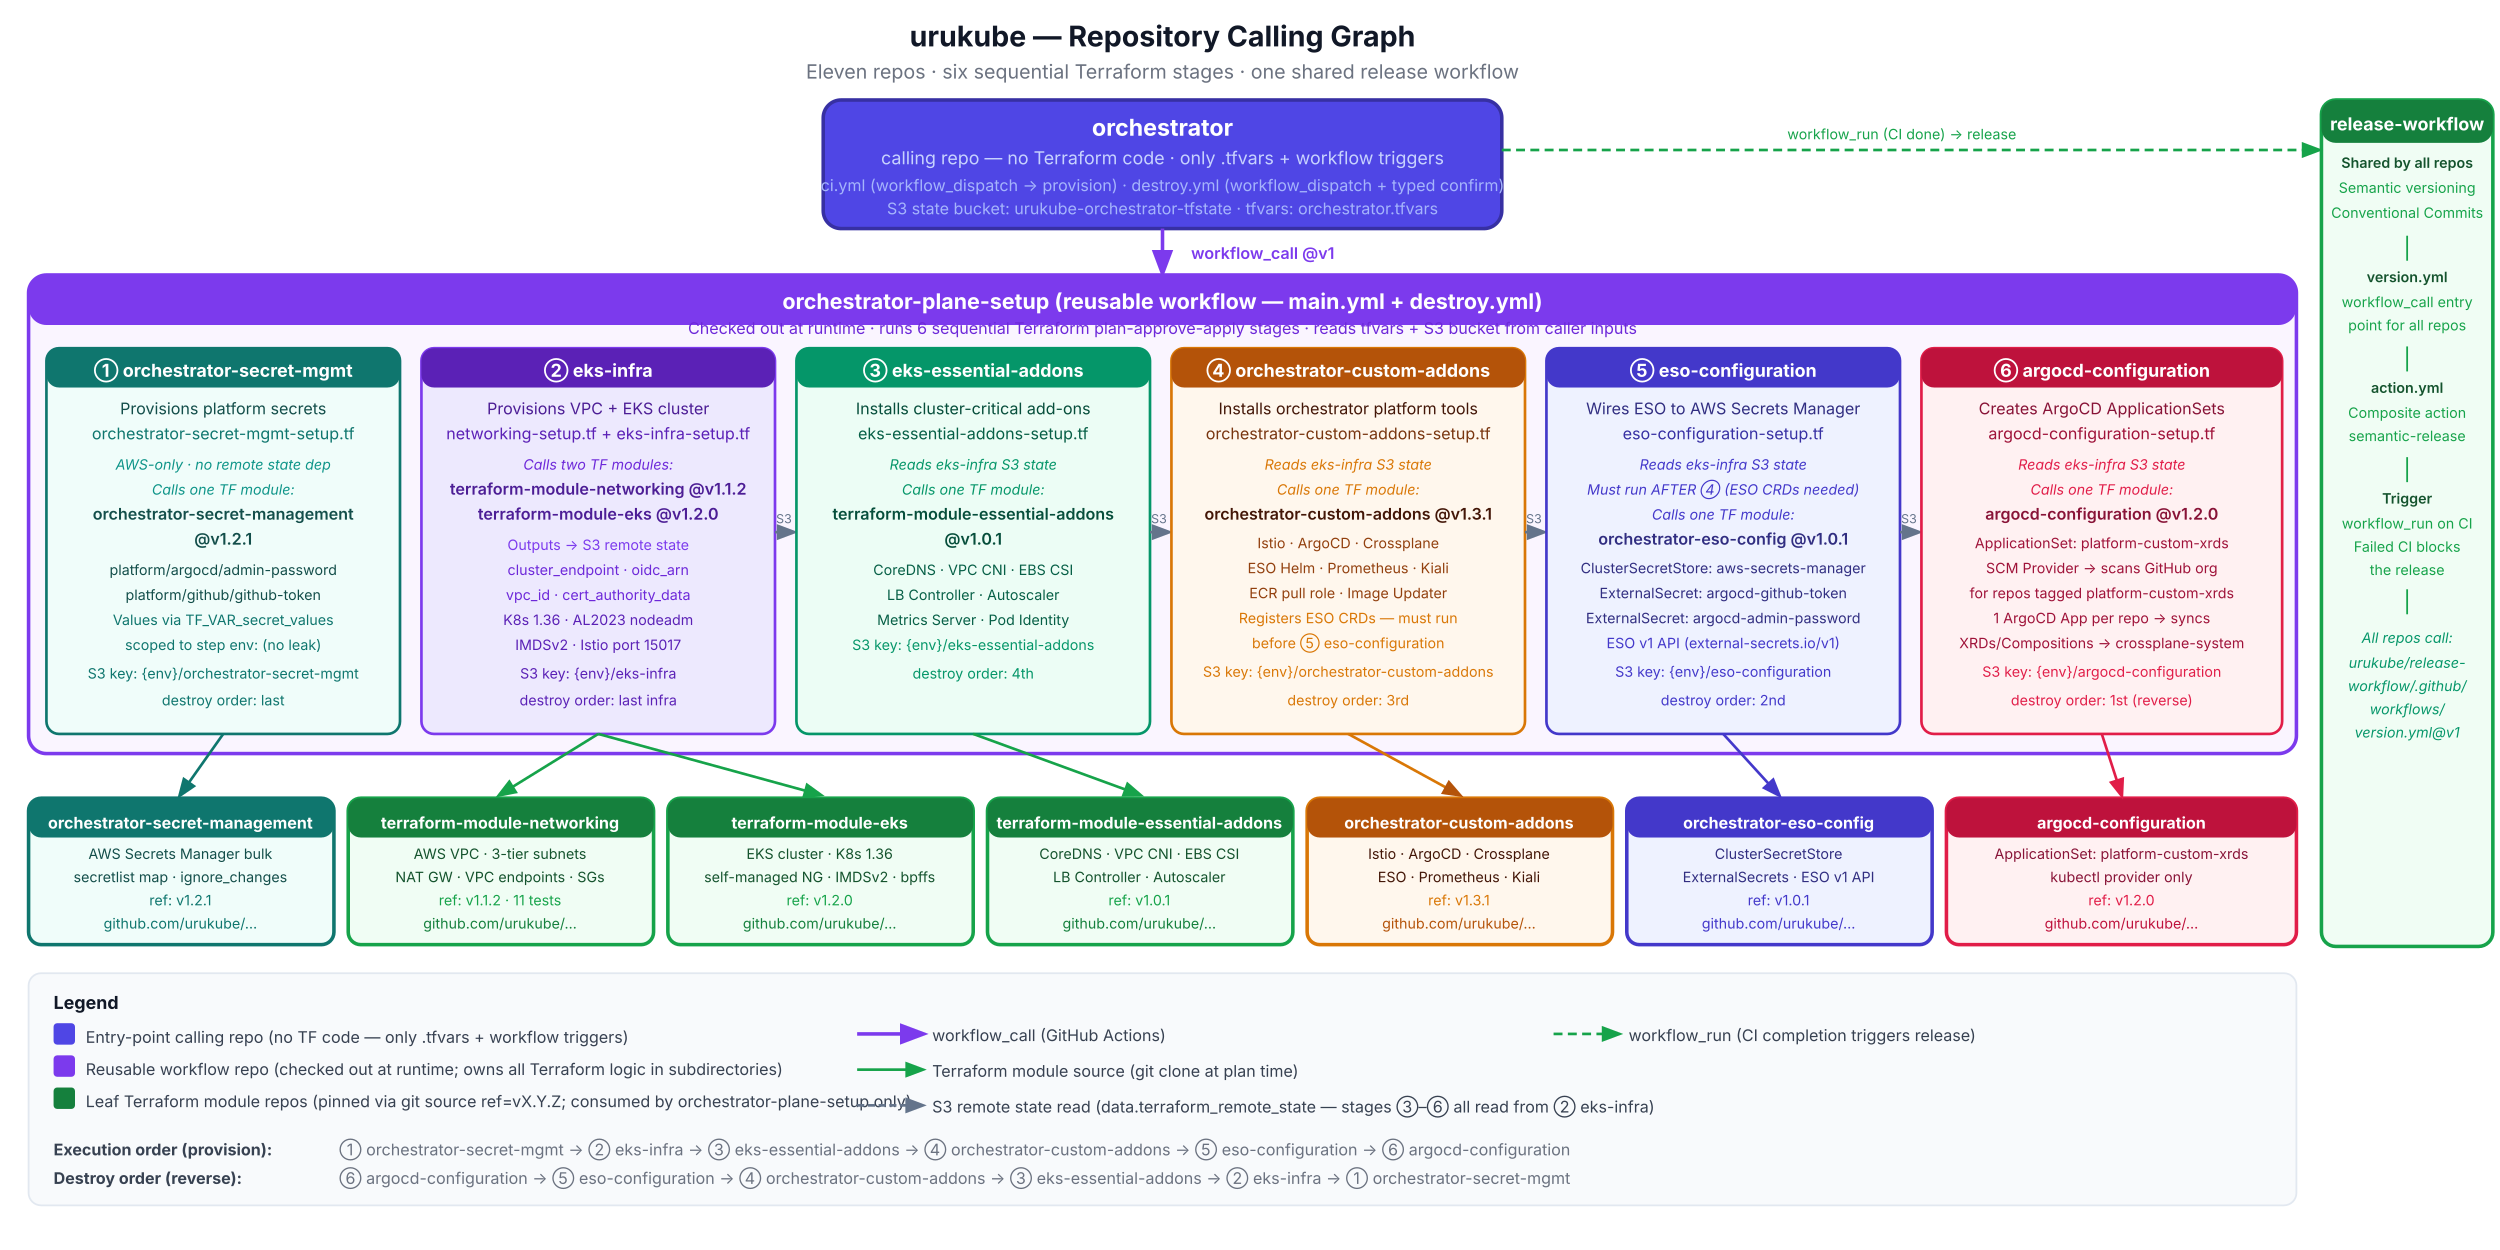
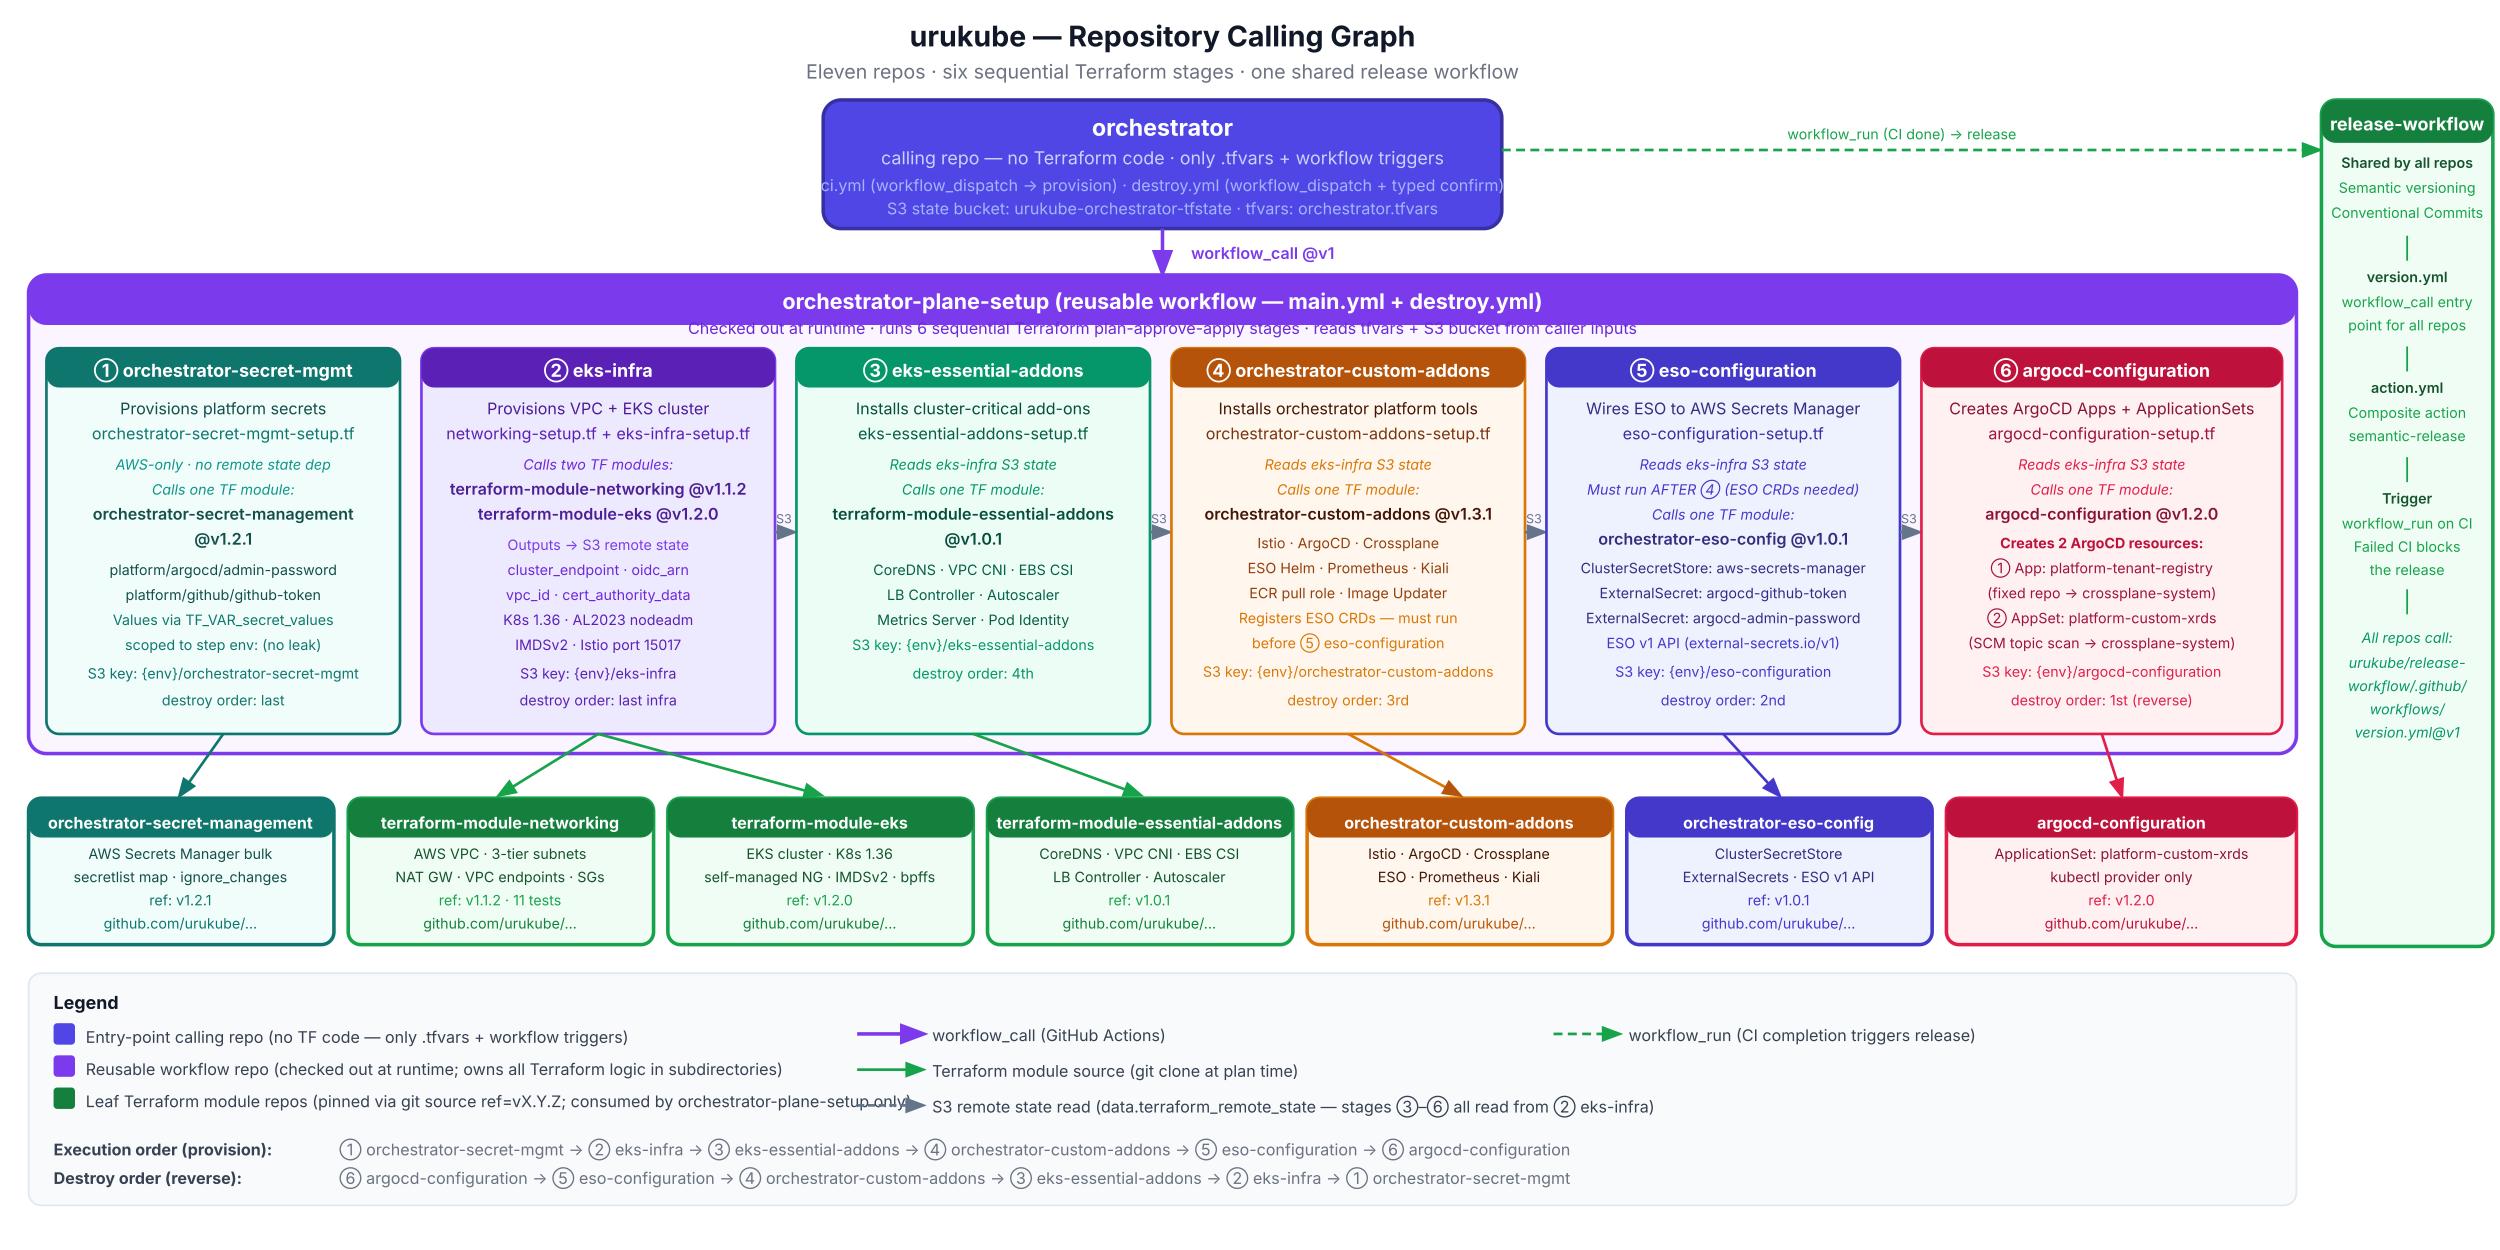
<svg xmlns="http://www.w3.org/2000/svg" viewBox="0 0 1400 700" font-family="system-ui, -apple-system, sans-serif" font-size="12">
  <defs>
    <marker id="arr" markerWidth="8" markerHeight="8" refX="6" refY="3" orient="auto">
      <path d="M0,0 L0,6 L8,3 z" fill="#475569" />
    </marker>
    <marker id="arr-purple" markerWidth="8" markerHeight="8" refX="6" refY="3" orient="auto">
      <path d="M0,0 L0,6 L8,3 z" fill="#7c3aed" />
    </marker>
    <marker id="arr-teal" markerWidth="8" markerHeight="8" refX="6" refY="3" orient="auto">
      <path d="M0,0 L0,6 L8,3 z" fill="#0f766e" />
    </marker>
    <marker id="arr-green" markerWidth="8" markerHeight="8" refX="6" refY="3" orient="auto">
      <path d="M0,0 L0,6 L8,3 z" fill="#16a34a" />
    </marker>
    <marker id="arr-slate" markerWidth="8" markerHeight="8" refX="6" refY="3" orient="auto">
      <path d="M0,0 L0,6 L8,3 z" fill="#64748b" />
    </marker>
    <marker id="arr-amber" markerWidth="8" markerHeight="8" refX="6" refY="3" orient="auto">
      <path d="M0,0 L0,6 L8,3 z" fill="#b45309" />
    </marker>
    <marker id="arr-indigo" markerWidth="8" markerHeight="8" refX="6" refY="3" orient="auto">
      <path d="M0,0 L0,6 L8,3 z" fill="#4338ca" />
    </marker>
    <marker id="arr-rose" markerWidth="8" markerHeight="8" refX="6" refY="3" orient="auto">
      <path d="M0,0 L0,6 L8,3 z" fill="#e11d48" />
    </marker>
  </defs>
  <rect width="1400" height="700" fill="#ffffff" />
  <text x="651" y="26" text-anchor="middle" font-size="16" font-weight="700" fill="#111827">urukube — Repository Calling Graph</text>
  <text x="651" y="44" text-anchor="middle" font-size="11" fill="#6b7280">Eleven repos · six sequential Terraform stages · one shared release workflow</text>
  <rect x="461" y="56" width="380" height="72" rx="10" fill="#4f46e5" stroke="#3730a3" stroke-width="2" />
  <text x="651" y="76" text-anchor="middle" font-size="13" font-weight="700" fill="#ffffff">orchestrator</text>
  <text x="651" y="92" text-anchor="middle" font-size="10" fill="#c7d2fe">calling repo — no Terraform code · only .tfvars + workflow triggers</text>
  <text x="651" y="107" text-anchor="middle" font-size="9" fill="#a5b4fc">ci.yml (workflow_dispatch → provision)  ·  destroy.yml (workflow_dispatch + typed confirm)</text>
  <text x="651" y="120" text-anchor="middle" font-size="9" fill="#a5b4fc">S3 state bucket: urukube-orchestrator-tfstate  ·  tfvars: orchestrator.tfvars</text>
  <line x1="651" y1="128" x2="651" y2="152" stroke="#7c3aed" stroke-width="2" marker-end="url(#arr-purple)" />
  <text x="667" y="145" font-size="9" fill="#7c3aed" font-weight="600">workflow_call @v1</text>
  <rect x="16" y="154" width="1270" height="268" rx="10" fill="#faf5ff" stroke="#7c3aed" stroke-width="2" />
  <rect x="16" y="154" width="1270" height="28" rx="10" fill="#7c3aed" />
  <text x="651" y="173" text-anchor="middle" font-size="12" font-weight="700" fill="#ffffff">orchestrator-plane-setup  (reusable workflow — main.yml + destroy.yml)</text>
  <text x="651" y="187" text-anchor="middle" font-size="9" fill="#6d28d9">Checked out at runtime · runs 6 sequential Terraform plan-approve-apply stages · reads tfvars + S3 bucket from caller inputs</text>
  <rect x="26" y="195" width="198" height="216" rx="7" fill="#f0fdfa" stroke="#0f766e" stroke-width="1.5" />
  <rect x="26" y="195" width="198" height="22" rx="7" fill="#0f766e" />
  <text x="125" y="211" text-anchor="middle" font-size="10" font-weight="700" fill="#ffffff">① orchestrator-secret-mgmt</text>
  <text x="125" y="232" text-anchor="middle" font-size="9" fill="#134e4a">Provisions platform secrets</text>
  <text x="125" y="246" text-anchor="middle" font-size="9" fill="#0f766e">orchestrator-secret-mgmt-setup.tf</text>
  <text x="125" y="263" text-anchor="middle" font-size="8" font-style="italic" fill="#0d9488">AWS-only · no remote state dep</text>
  <text x="125" y="277" text-anchor="middle" font-size="8" font-style="italic" fill="#0d9488">Calls one TF module:</text>
  <text x="125" y="291" text-anchor="middle" font-size="9" font-weight="600" fill="#134e4a">orchestrator-secret-management</text>
  <text x="125" y="305" text-anchor="middle" font-size="9" font-weight="600" fill="#134e4a">@v1.2.1</text>
  <text x="125" y="322" text-anchor="middle" font-size="8" fill="#134e4a">platform/argocd/admin-password</text>
  <text x="125" y="336" text-anchor="middle" font-size="8" fill="#134e4a">platform/github/github-token</text>
  <text x="125" y="350" text-anchor="middle" font-size="8" fill="#0f766e">Values via TF_VAR_secret_values</text>
  <text x="125" y="364" text-anchor="middle" font-size="8" fill="#0f766e">scoped to step env: (no leak)</text>
  <text x="125" y="380" text-anchor="middle" font-size="8" fill="#0f766e">S3 key: {env}/orchestrator-secret-mgmt</text>
  <text x="125" y="395" text-anchor="middle" font-size="8" fill="#0f766e">destroy order: last</text>
  <rect x="236" y="195" width="198" height="216" rx="7" fill="#ede9fe" stroke="#7c3aed" stroke-width="1.5" />
  <rect x="236" y="195" width="198" height="22" rx="7" fill="#5b21b6" />
  <text x="335" y="211" text-anchor="middle" font-size="10" font-weight="700" fill="#ffffff">② eks-infra</text>
  <text x="335" y="232" text-anchor="middle" font-size="9" fill="#4c1d95">Provisions VPC + EKS cluster</text>
  <text x="335" y="246" text-anchor="middle" font-size="9" fill="#5b21b6">networking-setup.tf + eks-infra-setup.tf</text>
  <text x="335" y="263" text-anchor="middle" font-size="8" font-style="italic" fill="#6d28d9">Calls two TF modules:</text>
  <text x="335" y="277" text-anchor="middle" font-size="9" font-weight="600" fill="#4c1d95">terraform-module-networking @v1.1.2</text>
  <text x="335" y="291" text-anchor="middle" font-size="9" font-weight="600" fill="#4c1d95">terraform-module-eks @v1.2.0</text>
  <text x="335" y="308" text-anchor="middle" font-size="8" fill="#7c3aed">Outputs → S3 remote state</text>
  <text x="335" y="322" text-anchor="middle" font-size="8" fill="#6d28d9">cluster_endpoint · oidc_arn</text>
  <text x="335" y="336" text-anchor="middle" font-size="8" fill="#6d28d9">vpc_id · cert_authority_data</text>
  <text x="335" y="350" text-anchor="middle" font-size="8" fill="#5b21b6">K8s 1.36 · AL2023 nodeadm</text>
  <text x="335" y="364" text-anchor="middle" font-size="8" fill="#5b21b6">IMDSv2 · Istio port 15017</text>
  <text x="335" y="380" text-anchor="middle" font-size="8" fill="#5b21b6">S3 key: {env}/eks-infra</text>
  <text x="335" y="395" text-anchor="middle" font-size="8" fill="#5b21b6">destroy order: last infra</text>
  <line x1="434" y1="298" x2="444" y2="298" stroke="#64748b" stroke-width="1.5" stroke-dasharray="4,2" marker-end="url(#arr-slate)" />
  <text x="439" y="293" text-anchor="middle" font-size="7" fill="#64748b">S3</text>
  <rect x="446" y="195" width="198" height="216" rx="7" fill="#ecfdf5" stroke="#059669" stroke-width="1.5" />
  <rect x="446" y="195" width="198" height="22" rx="7" fill="#059669" />
  <text x="545" y="211" text-anchor="middle" font-size="10" font-weight="700" fill="#ffffff">③ eks-essential-addons</text>
  <text x="545" y="232" text-anchor="middle" font-size="9" fill="#064e3b">Installs cluster-critical add-ons</text>
  <text x="545" y="246" text-anchor="middle" font-size="9" fill="#065f46">eks-essential-addons-setup.tf</text>
  <text x="545" y="263" text-anchor="middle" font-size="8" font-style="italic" fill="#059669">Reads eks-infra S3 state</text>
  <text x="545" y="277" text-anchor="middle" font-size="8" font-style="italic" fill="#059669">Calls one TF module:</text>
  <text x="545" y="291" text-anchor="middle" font-size="9" font-weight="600" fill="#064e3b">terraform-module-essential-addons</text>
  <text x="545" y="305" text-anchor="middle" font-size="9" font-weight="600" fill="#064e3b">@v1.0.1</text>
  <text x="545" y="322" text-anchor="middle" font-size="8" fill="#065f46">CoreDNS · VPC CNI · EBS CSI</text>
  <text x="545" y="336" text-anchor="middle" font-size="8" fill="#065f46">LB Controller · Autoscaler</text>
  <text x="545" y="350" text-anchor="middle" font-size="8" fill="#065f46">Metrics Server · Pod Identity</text>
  <text x="545" y="364" text-anchor="middle" font-size="8" fill="#059669">S3 key: {env}/eks-essential-addons</text>
  <text x="545" y="380" text-anchor="middle" font-size="8" fill="#059669">destroy order: 4th</text>
  <text x="545" y="395" text-anchor="middle" font-size="8" fill="#059669"> </text>
  <line x1="644" y1="298" x2="654" y2="298" stroke="#64748b" stroke-width="1.5" stroke-dasharray="4,2" marker-end="url(#arr-slate)" />
  <text x="649" y="293" text-anchor="middle" font-size="7" fill="#64748b">S3</text>
  <rect x="656" y="195" width="198" height="216" rx="7" fill="#fff7ed" stroke="#d97706" stroke-width="1.5" />
  <rect x="656" y="195" width="198" height="22" rx="7" fill="#b45309" />
  <text x="755" y="211" text-anchor="middle" font-size="10" font-weight="700" fill="#ffffff">④ orchestrator-custom-addons</text>
  <text x="755" y="232" text-anchor="middle" font-size="9" fill="#431607">Installs orchestrator platform tools</text>
  <text x="755" y="246" text-anchor="middle" font-size="9" fill="#78350f">orchestrator-custom-addons-setup.tf</text>
  <text x="755" y="263" text-anchor="middle" font-size="8" font-style="italic" fill="#d97706">Reads eks-infra S3 state</text>
  <text x="755" y="277" text-anchor="middle" font-size="8" font-style="italic" fill="#d97706">Calls one TF module:</text>
  <text x="755" y="291" text-anchor="middle" font-size="9" font-weight="600" fill="#431607">orchestrator-custom-addons @v1.3.1</text>
  <text x="755" y="307" text-anchor="middle" font-size="8" fill="#92400e">Istio · ArgoCD · Crossplane</text>
  <text x="755" y="321" text-anchor="middle" font-size="8" fill="#92400e">ESO Helm · Prometheus · Kiali</text>
  <text x="755" y="335" text-anchor="middle" font-size="8" fill="#92400e">ECR pull role · Image Updater</text>
  <text x="755" y="349" text-anchor="middle" font-size="8" fill="#d97706">Registers ESO CRDs — must run</text>
  <text x="755" y="363" text-anchor="middle" font-size="8" fill="#d97706">before ⑤ eso-configuration</text>
  <text x="755" y="379" text-anchor="middle" font-size="8" fill="#d97706">S3 key: {env}/orchestrator-custom-addons</text>
  <text x="755" y="395" text-anchor="middle" font-size="8" fill="#d97706">destroy order: 3rd</text>
  <line x1="854" y1="298" x2="864" y2="298" stroke="#64748b" stroke-width="1.5" stroke-dasharray="4,2" marker-end="url(#arr-slate)" />
  <text x="859" y="293" text-anchor="middle" font-size="7" fill="#64748b">S3</text>
  <rect x="866" y="195" width="198" height="216" rx="7" fill="#eef2ff" stroke="#4338ca" stroke-width="1.5" />
  <rect x="866" y="195" width="198" height="22" rx="7" fill="#4338ca" />
  <text x="965" y="211" text-anchor="middle" font-size="10" font-weight="700" fill="#ffffff">⑤ eso-configuration</text>
  <text x="965" y="232" text-anchor="middle" font-size="9" fill="#312e81">Wires ESO to AWS Secrets Manager</text>
  <text x="965" y="246" text-anchor="middle" font-size="9" fill="#3730a3">eso-configuration-setup.tf</text>
  <text x="965" y="263" text-anchor="middle" font-size="8" font-style="italic" fill="#4338ca">Reads eks-infra S3 state</text>
  <text x="965" y="277" text-anchor="middle" font-size="8" font-style="italic" fill="#4338ca">Must run AFTER ④ (ESO CRDs needed)</text>
  <text x="965" y="291" text-anchor="middle" font-size="8" font-style="italic" fill="#4338ca">Calls one TF module:</text>
  <text x="965" y="305" text-anchor="middle" font-size="9" font-weight="600" fill="#312e81">orchestrator-eso-config @v1.0.1</text>
  <text x="965" y="321" text-anchor="middle" font-size="8" fill="#312e81">ClusterSecretStore: aws-secrets-manager</text>
  <text x="965" y="335" text-anchor="middle" font-size="8" fill="#312e81">ExternalSecret: argocd-github-token</text>
  <text x="965" y="349" text-anchor="middle" font-size="8" fill="#312e81">ExternalSecret: argocd-admin-password</text>
  <text x="965" y="363" text-anchor="middle" font-size="8" fill="#4338ca">ESO v1 API (external-secrets.io/v1)</text>
  <text x="965" y="379" text-anchor="middle" font-size="8" fill="#4338ca">S3 key: {env}/eso-configuration</text>
  <text x="965" y="395" text-anchor="middle" font-size="8" fill="#4338ca">destroy order: 2nd</text>
  <line x1="1064" y1="298" x2="1074" y2="298" stroke="#64748b" stroke-width="1.5" stroke-dasharray="4,2" marker-end="url(#arr-slate)" />
  <text x="1069" y="293" text-anchor="middle" font-size="7" fill="#64748b">S3</text>
  <rect x="1076" y="195" width="202" height="216" rx="7" fill="#fff1f2" stroke="#e11d48" stroke-width="1.5" />
  <rect x="1076" y="195" width="202" height="22" rx="7" fill="#be123c" />
  <text x="1177" y="211" text-anchor="middle" font-size="10" font-weight="700" fill="#ffffff">⑥ argocd-configuration</text>
-   <text x="1177" y="232" text-anchor="middle" font-size="9" fill="#881337">Creates ArgoCD ApplicationSets</text>
+   <text x="1177" y="232" text-anchor="middle" font-size="9" fill="#881337">Creates ArgoCD Apps + ApplicationSets</text>
  <text x="1177" y="246" text-anchor="middle" font-size="9" fill="#9f1239">argocd-configuration-setup.tf</text>
  <text x="1177" y="263" text-anchor="middle" font-size="8" font-style="italic" fill="#e11d48">Reads eks-infra S3 state</text>
  <text x="1177" y="277" text-anchor="middle" font-size="8" font-style="italic" fill="#e11d48">Calls one TF module:</text>
  <text x="1177" y="291" text-anchor="middle" font-size="9" font-weight="600" fill="#881337">argocd-configuration @v1.2.0</text>
-   <text x="1177" y="307" text-anchor="middle" font-size="8" fill="#9f1239">ApplicationSet: platform-custom-xrds</text>
-   <text x="1177" y="321" text-anchor="middle" font-size="8" fill="#9f1239">SCM Provider → scans GitHub org</text>
-   <text x="1177" y="335" text-anchor="middle" font-size="8" fill="#9f1239">for repos tagged platform-custom-xrds</text>
-   <text x="1177" y="349" text-anchor="middle" font-size="8" fill="#9f1239">1 ArgoCD App per repo → syncs</text>
-   <text x="1177" y="363" text-anchor="middle" font-size="8" fill="#9f1239">XRDs/Compositions → crossplane-system</text>
+   <text x="1177" y="307" text-anchor="middle" font-size="8" font-weight="700" fill="#be123c">Creates 2 ArgoCD resources:</text>
+   <text x="1177" y="321" text-anchor="middle" font-size="8" fill="#9f1239">① App: platform-tenant-registry</text>
+   <text x="1177" y="335" text-anchor="middle" font-size="8" fill="#9f1239">   (fixed repo → crossplane-system)</text>
+   <text x="1177" y="349" text-anchor="middle" font-size="8" fill="#9f1239">② AppSet: platform-custom-xrds</text>
+   <text x="1177" y="363" text-anchor="middle" font-size="8" fill="#9f1239">   (SCM topic scan → crossplane-system)</text>
  <text x="1177" y="379" text-anchor="middle" font-size="8" fill="#e11d48">S3 key: {env}/argocd-configuration</text>
  <text x="1177" y="395" text-anchor="middle" font-size="8" fill="#e11d48">destroy order: 1st (reverse)</text>
  <rect x="16" y="447" width="171" height="82" rx="7" fill="#f0fdfa" stroke="#0f766e" stroke-width="2" />
  <rect x="16" y="447" width="171" height="22" rx="7" fill="#0f766e" />
  <text x="101" y="464" text-anchor="middle" font-size="9" font-weight="700" fill="#ffffff">orchestrator-secret-management</text>
  <text x="101" y="481" text-anchor="middle" font-size="8" fill="#134e4a">AWS Secrets Manager bulk</text>
  <text x="101" y="494" text-anchor="middle" font-size="8" fill="#134e4a">secretlist map · ignore_changes</text>
  <text x="101" y="507" text-anchor="middle" font-size="8" fill="#0f766e">ref: v1.2.1</text>
  <text x="101" y="520" text-anchor="middle" font-size="8" fill="#0f766e">github.com/urukube/…</text>
  <rect x="195" y="447" width="171" height="82" rx="7" fill="#f0fdf4" stroke="#16a34a" stroke-width="2" />
  <rect x="195" y="447" width="171" height="22" rx="7" fill="#15803d" />
  <text x="280" y="464" text-anchor="middle" font-size="9" font-weight="700" fill="#ffffff">terraform-module-networking</text>
  <text x="280" y="481" text-anchor="middle" font-size="8" fill="#14532d">AWS VPC · 3-tier subnets</text>
  <text x="280" y="494" text-anchor="middle" font-size="8" fill="#14532d">NAT GW · VPC endpoints · SGs</text>
  <text x="280" y="507" text-anchor="middle" font-size="8" fill="#16a34a">ref: v1.1.2  ·  11 tests</text>
  <text x="280" y="520" text-anchor="middle" font-size="8" fill="#15803d">github.com/urukube/…</text>
  <rect x="374" y="447" width="171" height="82" rx="7" fill="#f0fdf4" stroke="#16a34a" stroke-width="2" />
  <rect x="374" y="447" width="171" height="22" rx="7" fill="#15803d" />
  <text x="459" y="464" text-anchor="middle" font-size="9" font-weight="700" fill="#ffffff">terraform-module-eks</text>
  <text x="459" y="481" text-anchor="middle" font-size="8" fill="#14532d">EKS cluster · K8s 1.36</text>
  <text x="459" y="494" text-anchor="middle" font-size="8" fill="#14532d">self-managed NG · IMDSv2 · bpffs</text>
  <text x="459" y="507" text-anchor="middle" font-size="8" fill="#16a34a">ref: v1.2.0</text>
  <text x="459" y="520" text-anchor="middle" font-size="8" fill="#15803d">github.com/urukube/…</text>
  <rect x="553" y="447" width="171" height="82" rx="7" fill="#f0fdf4" stroke="#16a34a" stroke-width="2" />
  <rect x="553" y="447" width="171" height="22" rx="7" fill="#15803d" />
  <text x="638" y="464" text-anchor="middle" font-size="9" font-weight="700" fill="#ffffff">terraform-module-essential-addons</text>
  <text x="638" y="481" text-anchor="middle" font-size="8" fill="#14532d">CoreDNS · VPC CNI · EBS CSI</text>
  <text x="638" y="494" text-anchor="middle" font-size="8" fill="#14532d">LB Controller · Autoscaler</text>
  <text x="638" y="507" text-anchor="middle" font-size="8" fill="#16a34a">ref: v1.0.1</text>
  <text x="638" y="520" text-anchor="middle" font-size="8" fill="#15803d">github.com/urukube/…</text>
  <rect x="732" y="447" width="171" height="82" rx="7" fill="#fff7ed" stroke="#d97706" stroke-width="2" />
  <rect x="732" y="447" width="171" height="22" rx="7" fill="#b45309" />
  <text x="817" y="464" text-anchor="middle" font-size="9" font-weight="700" fill="#ffffff">orchestrator-custom-addons</text>
  <text x="817" y="481" text-anchor="middle" font-size="8" fill="#431607">Istio · ArgoCD · Crossplane</text>
  <text x="817" y="494" text-anchor="middle" font-size="8" fill="#431607">ESO · Prometheus · Kiali</text>
  <text x="817" y="507" text-anchor="middle" font-size="8" fill="#d97706">ref: v1.3.1</text>
  <text x="817" y="520" text-anchor="middle" font-size="8" fill="#b45309">github.com/urukube/…</text>
  <rect x="911" y="447" width="171" height="82" rx="7" fill="#eef2ff" stroke="#4338ca" stroke-width="2" />
  <rect x="911" y="447" width="171" height="22" rx="7" fill="#4338ca" />
  <text x="996" y="464" text-anchor="middle" font-size="9" font-weight="700" fill="#ffffff">orchestrator-eso-config</text>
  <text x="996" y="481" text-anchor="middle" font-size="8" fill="#312e81">ClusterSecretStore</text>
  <text x="996" y="494" text-anchor="middle" font-size="8" fill="#312e81">ExternalSecrets · ESO v1 API</text>
  <text x="996" y="507" text-anchor="middle" font-size="8" fill="#4338ca">ref: v1.0.1</text>
  <text x="996" y="520" text-anchor="middle" font-size="8" fill="#4338ca">github.com/urukube/…</text>
  <rect x="1090" y="447" width="196" height="82" rx="7" fill="#fff1f2" stroke="#e11d48" stroke-width="2" />
  <rect x="1090" y="447" width="196" height="22" rx="7" fill="#be123c" />
  <text x="1188" y="464" text-anchor="middle" font-size="9" font-weight="700" fill="#ffffff">argocd-configuration</text>
  <text x="1188" y="481" text-anchor="middle" font-size="8" fill="#881337">ApplicationSet: platform-custom-xrds</text>
  <text x="1188" y="494" text-anchor="middle" font-size="8" fill="#881337">kubectl provider only</text>
  <text x="1188" y="507" text-anchor="middle" font-size="8" fill="#e11d48">ref: v1.2.0</text>
  <text x="1188" y="520" text-anchor="middle" font-size="8" fill="#be123c">github.com/urukube/…</text>
  <line x1="125" y1="411" x2="101" y2="445" stroke="#0f766e" stroke-width="1.5" marker-end="url(#arr-teal)" />
  <line x1="335" y1="411" x2="280" y2="445" stroke="#16a34a" stroke-width="1.5" marker-end="url(#arr-green)" />
  <line x1="335" y1="411" x2="459" y2="445" stroke="#16a34a" stroke-width="1.5" marker-end="url(#arr-green)" />
  <line x1="545" y1="411" x2="638" y2="445" stroke="#16a34a" stroke-width="1.5" marker-end="url(#arr-green)" />
  <line x1="755" y1="411" x2="817" y2="445" stroke="#d97706" stroke-width="1.5" marker-end="url(#arr-amber)" />
  <line x1="965" y1="411" x2="996" y2="445" stroke="#4338ca" stroke-width="1.5" marker-end="url(#arr-indigo)" />
  <line x1="1177" y1="411" x2="1188" y2="445" stroke="#e11d48" stroke-width="1.5" marker-end="url(#arr-rose)" />
  <rect x="1300" y="56" width="96" height="474" rx="8" fill="#f0fdf4" stroke="#16a34a" stroke-width="2" />
  <rect x="1300" y="56" width="96" height="24" rx="8" fill="#15803d" />
  <text x="1348" y="73" text-anchor="middle" font-size="10" font-weight="700" fill="#ffffff">release-workflow</text>
  <text x="1348" y="94" text-anchor="middle" font-size="8" font-weight="600" fill="#14532d">Shared by all repos</text>
  <text x="1348" y="108" text-anchor="middle" font-size="8" fill="#16a34a">Semantic versioning</text>
  <text x="1348" y="122" text-anchor="middle" font-size="8" fill="#16a34a">Conventional Commits</text>
  <line x1="1348" y1="132" x2="1348" y2="146" stroke="#16a34a" stroke-width="1" />
  <text x="1348" y="158" text-anchor="middle" font-size="8" font-weight="600" fill="#14532d">version.yml</text>
  <text x="1348" y="172" text-anchor="middle" font-size="8" fill="#16a34a">workflow_call entry</text>
  <text x="1348" y="185" text-anchor="middle" font-size="8" fill="#16a34a">point for all repos</text>
  <line x1="1348" y1="194" x2="1348" y2="208" stroke="#16a34a" stroke-width="1" />
  <text x="1348" y="220" text-anchor="middle" font-size="8" font-weight="600" fill="#14532d">action.yml</text>
  <text x="1348" y="234" text-anchor="middle" font-size="8" fill="#16a34a">Composite action</text>
  <text x="1348" y="247" text-anchor="middle" font-size="8" fill="#16a34a">semantic-release</text>
  <line x1="1348" y1="256" x2="1348" y2="270" stroke="#16a34a" stroke-width="1" />
  <text x="1348" y="282" text-anchor="middle" font-size="8" font-weight="600" fill="#14532d">Trigger</text>
  <text x="1348" y="296" text-anchor="middle" font-size="8" fill="#16a34a">workflow_run on CI</text>
  <text x="1348" y="309" text-anchor="middle" font-size="8" fill="#16a34a">Failed CI blocks</text>
  <text x="1348" y="322" text-anchor="middle" font-size="8" fill="#16a34a">the release</text>
  <line x1="1348" y1="330" x2="1348" y2="344" stroke="#16a34a" stroke-width="1" />
  <text x="1348" y="360" text-anchor="middle" font-size="8" font-style="italic" fill="#059669">All repos call:</text>
  <text x="1348" y="374" text-anchor="middle" font-size="8" font-style="italic" fill="#059669">urukube/release-</text>
  <text x="1348" y="387" text-anchor="middle" font-size="8" font-style="italic" fill="#059669">workflow/.github/</text>
  <text x="1348" y="400" text-anchor="middle" font-size="8" font-style="italic" fill="#059669">workflows/</text>
  <text x="1348" y="413" text-anchor="middle" font-size="8" font-style="italic" fill="#059669">version.yml@v1</text>
  <line x1="841" y1="84" x2="1298" y2="84" stroke="#16a34a" stroke-width="1.5" stroke-dasharray="5,3" marker-end="url(#arr-green)" />
  <text x="1065" y="78" text-anchor="middle" font-size="8" fill="#16a34a">workflow_run (CI done) → release</text>
  <rect x="16" y="545" width="1270" height="130" rx="7" fill="#f8fafc" stroke="#e2e8f0" stroke-width="1" />
  <text x="30" y="565" font-size="10" font-weight="700" fill="#111827">Legend</text>
  <rect x="30" y="573" width="12" height="12" rx="2" fill="#4f46e5" />
  <text x="48" y="584" font-size="9" fill="#374151">Entry-point calling repo (no TF code — only .tfvars + workflow triggers)</text>
  <rect x="30" y="591" width="12" height="12" rx="2" fill="#7c3aed" />
  <text x="48" y="602" font-size="9" fill="#374151">Reusable workflow repo (checked out at runtime; owns all Terraform logic in subdirectories)</text>
  <rect x="30" y="609" width="12" height="12" rx="2" fill="#15803d" />
  <text x="48" y="620" font-size="9" fill="#374151">Leaf Terraform module repos (pinned via git source ref=vX.Y.Z; consumed by orchestrator-plane-setup only)</text>
  <line x1="480" y1="579" x2="516" y2="579" stroke="#7c3aed" stroke-width="2" marker-end="url(#arr-purple)" />
  <text x="522" y="583" font-size="9" fill="#374151">workflow_call (GitHub Actions)</text>
  <line x1="480" y1="599" x2="516" y2="599" stroke="#16a34a" stroke-width="1.5" marker-end="url(#arr-green)" />
  <text x="522" y="603" font-size="9" fill="#374151">Terraform module source (git clone at plan time)</text>
  <line x1="480" y1="619" x2="516" y2="619" stroke="#64748b" stroke-width="1.5" stroke-dasharray="4,2" marker-end="url(#arr-slate)" />
  <text x="522" y="623" font-size="9" fill="#374151">S3 remote state read (data.terraform_remote_state — stages ③–⑥ all read from ② eks-infra)</text>
  <line x1="870" y1="579" x2="906" y2="579" stroke="#16a34a" stroke-width="1.5" stroke-dasharray="5,3" marker-end="url(#arr-green)" />
  <text x="912" y="583" font-size="9" fill="#374151">workflow_run (CI completion triggers release)</text>
  <text x="30" y="647" font-size="9" font-weight="700" fill="#374151">Execution order (provision):</text>
  <text x="190" y="647" font-size="9" fill="#6b7280">① orchestrator-secret-mgmt  →  ② eks-infra  →  ③ eks-essential-addons  →  ④ orchestrator-custom-addons  →  ⑤ eso-configuration  →  ⑥ argocd-configuration</text>
  <text x="30" y="663" font-size="9" font-weight="700" fill="#374151">Destroy order (reverse):</text>
  <text x="190" y="663" font-size="9" fill="#6b7280">⑥ argocd-configuration  →  ⑤ eso-configuration  →  ④ orchestrator-custom-addons  →  ③ eks-essential-addons  →  ② eks-infra  →  ① orchestrator-secret-mgmt</text>
</svg>
